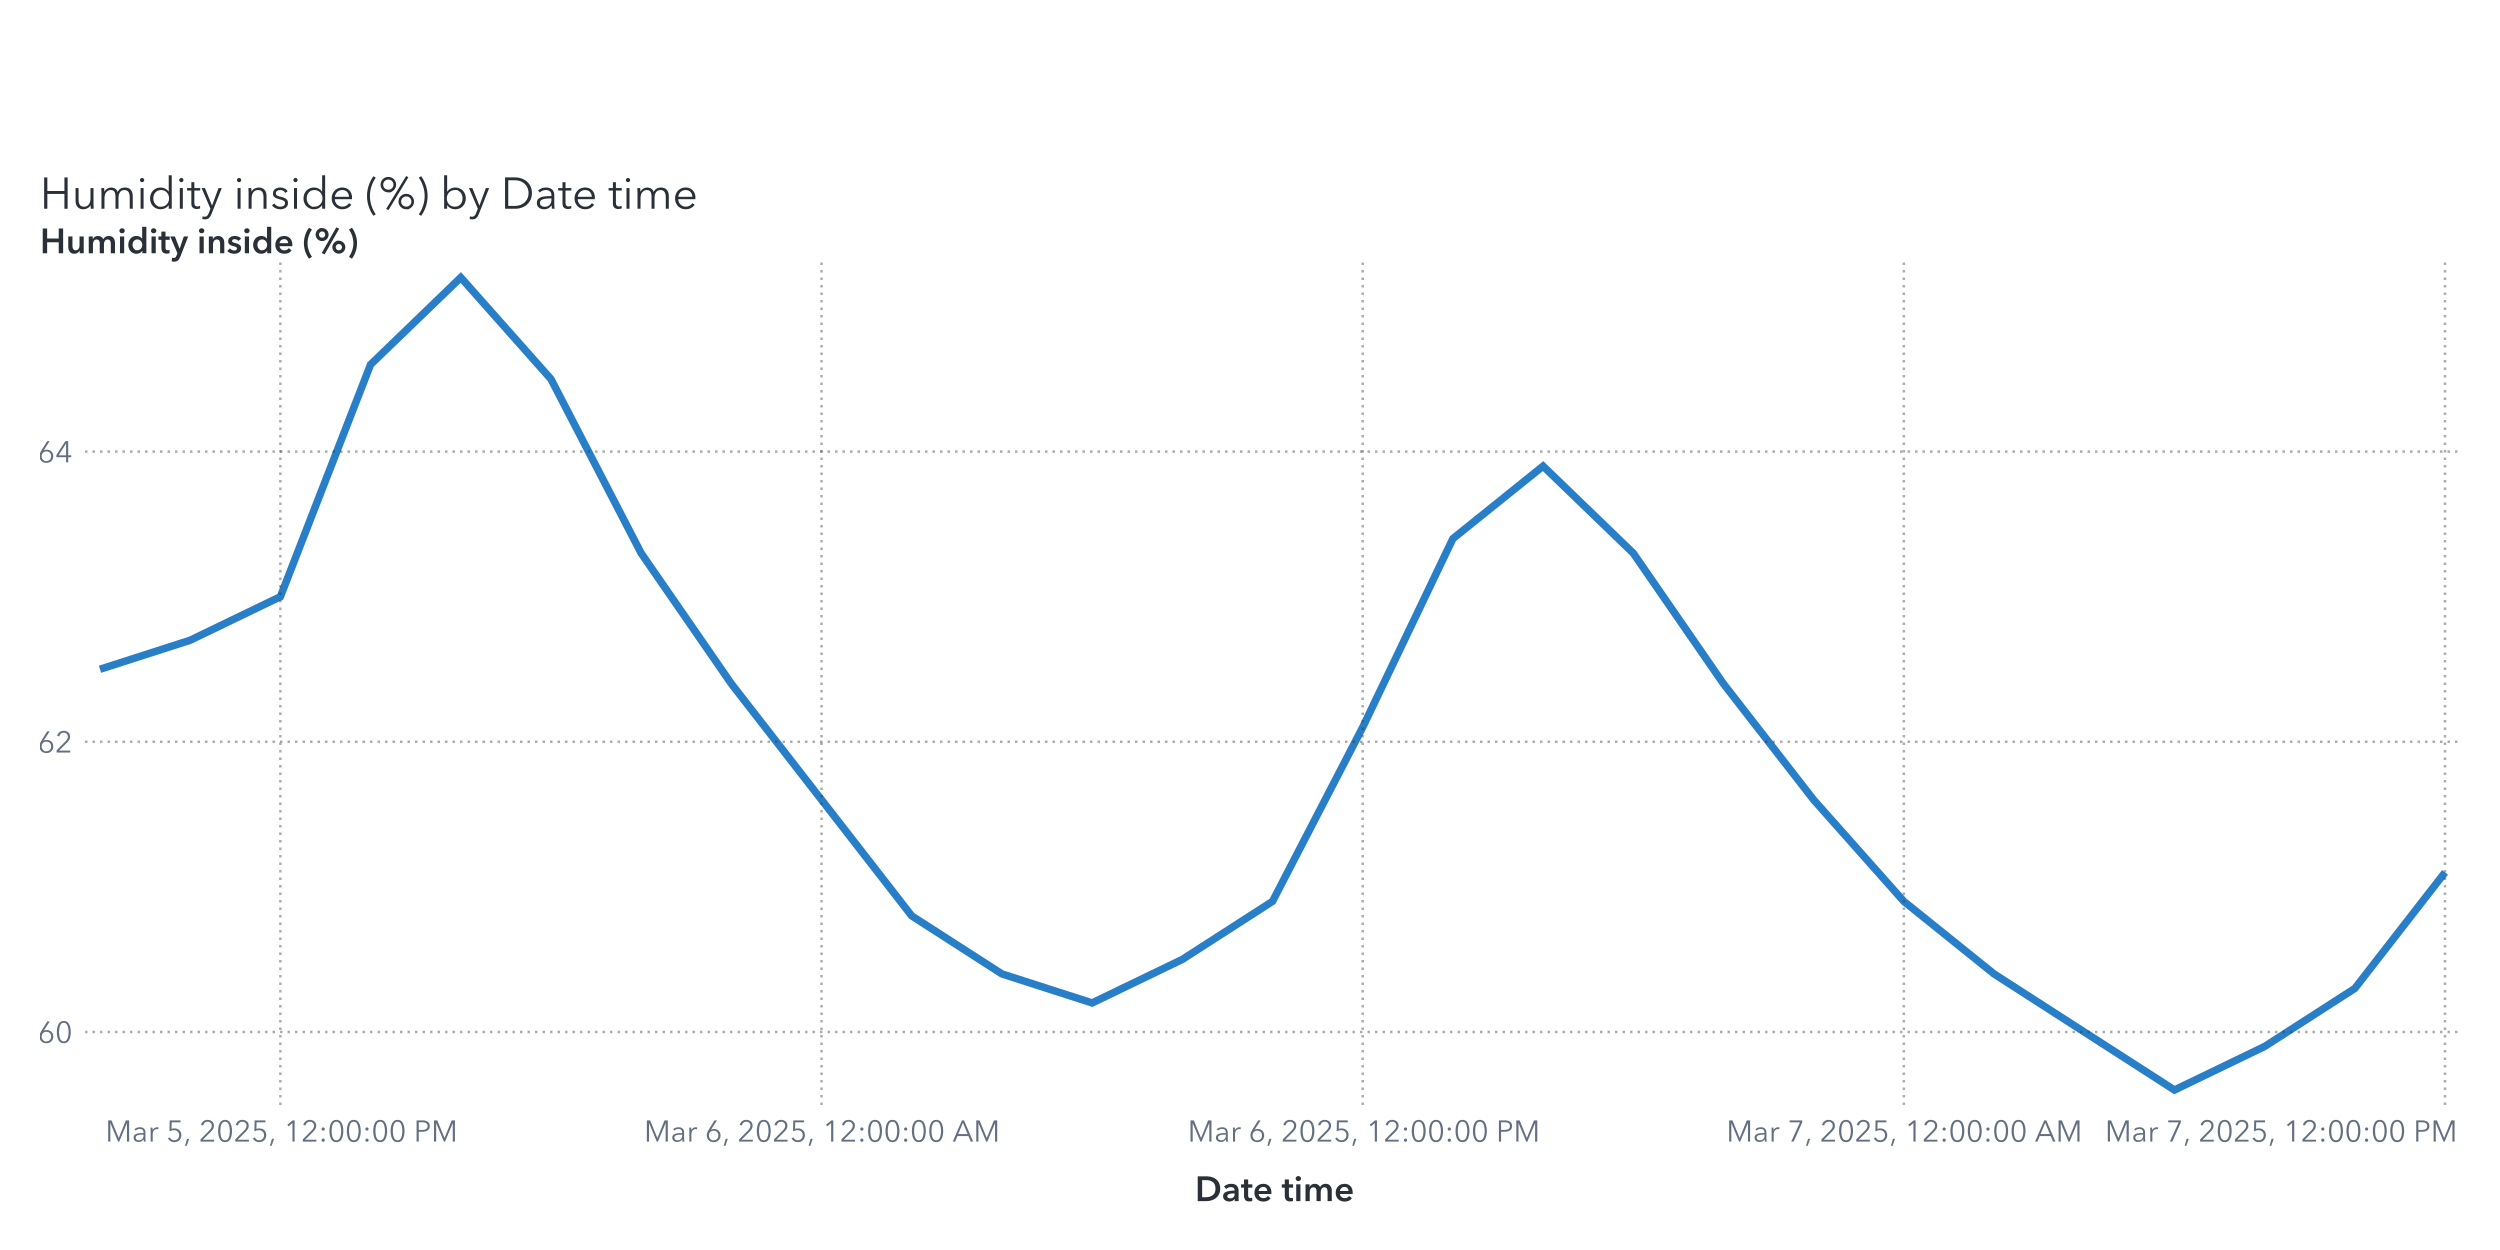
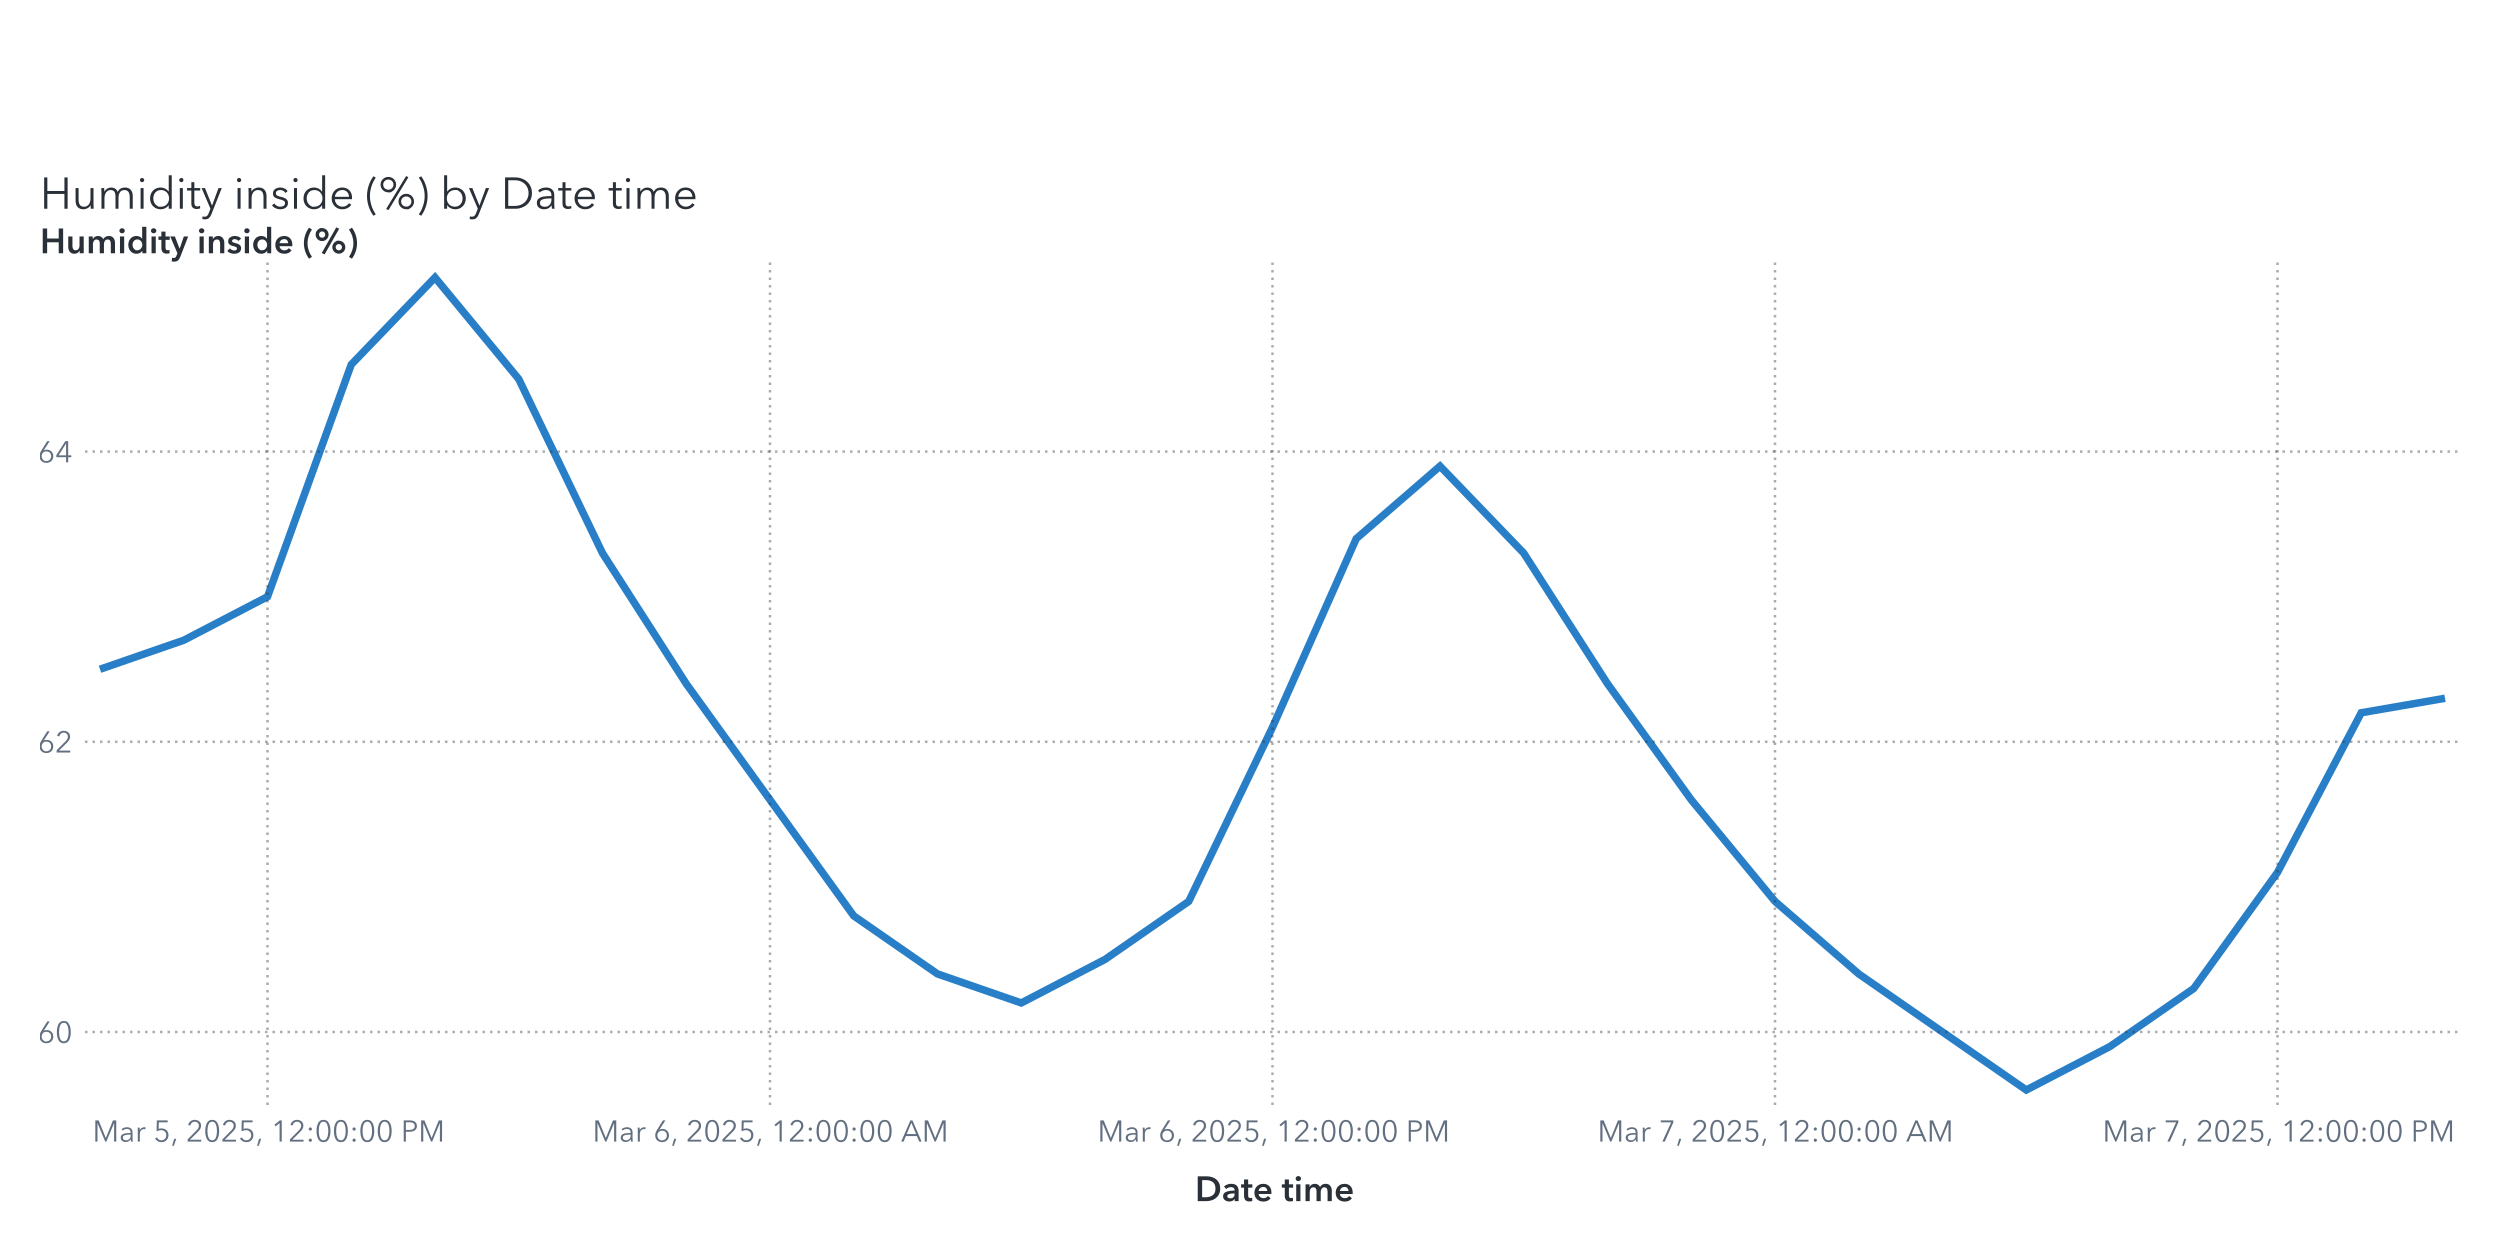
<svg xmlns="http://www.w3.org/2000/svg" xmlns:xlink="http://www.w3.org/1999/xlink" version="1.1" width="1000" height="500" viewBox="0 0 1000 500">
  <rect x="0" y="0" width="1000" height="500" fill="#ffffff">
</rect>
  <g>
    <rect x="0" y="0" rx="5" ry="5" width="1000.0" height="500.0" fill="#ffffff" opacity="0">
</rect>
    <rect x="0" y="0" rx="5" ry="5" width="1000.0" height="500.0" fill="#ffffff" opacity="0">
</rect>
    <rect x="0" y="0" rx="5" ry="5" width="1000.0" height="500.0" fill="#ffffff" opacity="0">
</rect>
    <rect x="0" y="50.0" rx="5" ry="5" width="1000.0" height="450.0" fill="#ffffff" opacity="0">
</rect>
    <g transform=" translate(16.0 -412.0)">
      <g transform="">
        <g fill="#2a3037" stroke="#2a3037" transform="translate(0 495.5) scale(0.0177 -0.0177)">
          <defs>
            <path id="g72/TT0" d="M94.0 708.0 L166.0 708.0 L166.0 401.0 L552.0 401.0 L552.0 708.0 L624.0 708.0 L624.0 0 L552.0 0 L552.0 335.0 L166.0 335.0 L166.0 0 L94.0 0 L94.0 708.0Z">
</path>
          </defs>
          <use x="0" y="0" xlink:href="#g72/TT0" />
          <defs>
            <path id="g117/TT0" d="M426.0 80.0 L424.0 80.0Q 405.0,40.0  359.5,14.0 T 264.0,-12.0 Q 177.0,-12.0  131.5,40.0 T 86.0,181.0  L86.0 468.0 L154.0 468.0 L154.0 209.0Q 154.0,130.0  182.5,87.5 T 281.0,45.0 Q 319.0,45.0  351.0,65.5 T 403.0,127.0 T 423.0,228.0  L423.0 468.0 L491.0 468.0 L491.0 103.0Q 491.0,43.0  495.0,0  L430.0 0Q 426.0,50.0  426.0,80.0 Z">
</path>
          </defs>
          <use x="718.0" y="0" xlink:href="#g117/TT0" />
          <defs>
            <path id="g109/TT0" d="M311.0 480.0Q 356.0,480.0  395.0,458.0 T 455.0,381.0 Q 479.0,429.0  521.0,454.5 T 619.0,480.0 Q 706.0,480.0  751.5,428.0 T 797.0,287.0  L797.0 0 L729.0 0 L729.0 259.0Q 729.0,423.0  608.0,423.0 Q 540.0,423.0  507.5,372.5 T 475.0,249.0  L475.0 0 L407.0 0 L407.0 273.0Q 407.0,347.0  382.5,385.0 T 294.0,423.0 Q 260.0,423.0  228.5,402.5 T 177.5,340.5 T 158.0,240.0  L158.0 0 L90.0 0 L90.0 365.0Q 90.0,425.0  86.0,468.0  L151.0 468.0Q 155.0,418.0  155.0,388.0  L157.0 388.0Q 178.0,429.0  219.5,454.5 T 311.0,480.0 Z">
</path>
          </defs>
          <use x="1299.0" y="0" xlink:href="#g109/TT0" />
          <defs>
            <path id="g105/TT0" d="M125.0 600.0Q 106.0,600.0  91.5,614.0 T 77.0,648.0 Q 77.0,668.0  91.5,682.0 T 125.0,696.0 Q 144.0,696.0  158.5,682.0 T 173.0,648.0 Q 173.0,628.0  158.5,614.0 T 125.0,600.0 Z M159.0 0 L91.0 0 L91.0 468.0 L159.0 468.0 L159.0 0Z">
</path>
          </defs>
          <use x="2182.0" y="0" xlink:href="#g105/TT0" />
          <defs>
            <path id="g100/TT0" d="M298.0 -12.0Q 227.0,-12.0  171.5,20.5 T 86.0,109.0 T 56.0,234.0 Q 56.0,303.0  86.0,359.0 T 171.5,447.5 T 298.0,480.0 Q 350.0,480.0  398.0,455.5 T 475.0,387.0  L477.0 387.0 L477.0 756.0 L545.0 756.0 L545.0 0 L477.0 0 L477.0 79.0 L475.0 79.0Q 446.0,36.0  398.0,12.0 T 298.0,-12.0 Z M305.0 46.0Q 357.0,46.0  398.0,70.5 T 462.0,138.0 T 485.0,234.0 Q 485.0,287.0  462.0,330.0 T 398.0,398.0 T 305.0,423.0 Q 250.0,423.0  210.0,398.0 T 149.0,330.0 T 128.0,234.0 Q 128.0,181.0  149.0,138.5 T 210.0,71.0 T 250.0,46.0 Z">
</path>
          </defs>
          <use x="2432.0" y="0" xlink:href="#g100/TT0" />
          <use x="3069.0" y="0" xlink:href="#g105/TT0" />
          <defs>
            <path id="g116/TT0" d="M169.0 411.0 L169.0 138.0Q 169.0,89.0  187.0,70.5 T 239.0,52.0 Q 268.0,52.0  298.0,67.0  L301.0 8.0Q 264.0,-6.0  221.0,-6.0 Q 173.0,-6.0  137.0,22.0 T 101.0,119.0  L101.0 411.0 L4.0 411.0 L4.0 468.0 L101.0 468.0 L101.0 600.0 L169.0 600.0 L169.0 468.0 L301.0 468.0 L301.0 411.0 L169.0 411.0Z">
</path>
          </defs>
          <use x="3319.0" y="0" xlink:href="#g116/TT0" />
          <defs>
            <path id="g121/TT0" d="M253.0 73.0 L398.0 468.0 L472.0 468.0 L239.0 -121.0Q 216.0,-180.0  182.5,-210.0 T 92.0,-240.0 Q 61.0,-240.0  31.0,-234.0  L38.0 -172.0Q 62.0,-180.0  88.0,-180.0 Q 121.0,-180.0  141.5,-159.5 T 178.0,-97.0  L216.0 1.0 L16.0 468.0 L92.0 468.0 L251.0 73.0 L253.0 73.0Z">
</path>
          </defs>
          <use x="3636.0" y="0" xlink:href="#g121/TT0" />
          <use x="4374.0" y="0" xlink:href="#g105/TT0" />
          <defs>
            <path id="g110/TT0" d="M155.0 388.0 L157.0 388.0Q 176.0,428.0  221.5,454.0 T 317.0,480.0 Q 404.0,480.0  449.5,428.0 T 495.0,287.0  L495.0 0 L427.0 0 L427.0 259.0Q 427.0,338.0  398.5,380.5 T 300.0,423.0 Q 262.0,423.0  230.0,402.5 T 178.0,341.0 T 158.0,240.0  L158.0 0 L90.0 0 L90.0 365.0Q 90.0,425.0  86.0,468.0  L151.0 468.0Q 155.0,418.0  155.0,388.0 Z">
</path>
          </defs>
          <use x="4624.0" y="0" xlink:href="#g110/TT0" />
          <defs>
            <path id="g115/TT0" d="M224.0 423.0Q 183.0,423.0  154.0,404.5 T 125.0,350.0 Q 125.0,318.0  151.0,300.0 T 237.0,270.0 Q 320.0,253.0  359.5,220.0 T 399.0,133.0 Q 399.0,59.0  347.5,23.5 T 223.0,-12.0 Q 167.0,-12.0  118.0,11.0 T 38.0,79.0  L92.0 119.0Q 111.0,87.0  146.5,66.5 T 222.0,46.0 Q 270.0,46.0  301.0,65.5 T 332.0,128.0 Q 332.0,163.0  299.5,182.0 T 194.0,218.0 Q 136.0,232.0  98.0,258.5 T 60.0,344.0 Q 60.0,411.0  108.5,445.5 T 227.0,480.0 Q 277.0,480.0  323.0,457.5 T 391.0,396.0  L339.0 357.0Q 324.0,387.0  293.0,405.0 T 224.0,423.0 Z">
</path>
          </defs>
          <use x="5205.0" y="0" xlink:href="#g115/TT0" />
          <use x="5649.0" y="0" xlink:href="#g105/TT0" />
          <use x="5899.0" y="0" xlink:href="#g100/TT0" />
          <defs>
            <path id="g101/TT0" d="M515.0 216.0 L127.0 216.0Q 128.0,169.0  150.5,130.5 T 212.0,69.0 T 298.0,46.0 Q 347.0,46.0  387.0,69.5 T 448.0,127.0  L499.0 87.0Q 421.0,-12.0  298.0,-12.0 Q 229.0,-12.0  174.0,20.0 T 87.5,108.0 T 56.0,234.0 Q 56.0,303.0  87.0,359.5 T 172.0,448.0 T 292.0,480.0 Q 363.0,480.0  413.5,449.5 T 490.0,366.0 T 516.0,248.0 Q 516.0,228.0  515.0,216.0 Z M292.0 423.0Q 248.0,423.0  211.5,402.0 T 153.0,345.5 T 128.0,270.0  L447.0 270.0Q 444.0,338.0  403.5,380.5 T 292.0,423.0 Z">
</path>
          </defs>
          <use x="6536.0" y="0" xlink:href="#g101/TT0" />
          <defs>
            <path id="g40/TT0" d="M230.0 -126.0 L178.0 -159.0Q 112.0,-72.0  72.0,46.0 T 32.0,288.0 Q 32.0,412.0  72.0,530.0 T 178.0,735.0  L230.0 702.0Q 170.0,618.0  134.0,509.0 T 98.0,288.0 Q 98.0,176.0  134.0,67.0 T 230.0,-126.0 Z">
</path>
          </defs>
          <use x="7358.0" y="0" xlink:href="#g40/TT0" />
          <defs>
            <path id="g37/TT0" d="M217.0 -31.0 L165.0 -4.0 L616.0 739.0 L667.0 712.0 L217.0 -31.0Z M214.0 370.0Q 165.0,370.0  125.0,393.5 T 61.5,457.0 T 38.0,545.0 Q 38.0,593.0  61.5,633.0 T 125.0,696.5 T 214.0,720.0 Q 263.0,720.0  303.0,696.5 T 366.5,633.0 T 390.0,545.0 Q 390.0,497.0  366.5,457.0 T 303.0,393.5 T 263.0,370.0 Z M214.0 660.0Q 166.0,660.0  132.0,627.0 T 98.0,545.0 Q 98.0,496.0  132.0,463.0 T 214.0,430.0 Q 262.0,430.0  296.0,463.0 T 330.0,545.0 Q 330.0,594.0  296.0,627.0 T 214.0,660.0 Z M619.0 -12.0Q 570.0,-12.0  530.0,11.5 T 466.5,75.0 T 443.0,163.0 Q 443.0,211.0  466.5,251.0 T 530.0,314.5 T 619.0,338.0 Q 668.0,338.0  708.0,314.5 T 771.5,251.0 T 795.0,163.0 Q 795.0,115.0  771.5,75.0 T 708.0,11.5 T 668.0,-12.0 Z M619.0 278.0Q 571.0,278.0  537.0,245.0 T 503.0,163.0 Q 503.0,114.0  537.0,81.0 T 619.0,48.0 Q 667.0,48.0  701.0,81.0 T 735.0,163.0 Q 735.0,212.0  701.0,245.0 T 619.0,278.0 Z">
</path>
          </defs>
          <use x="7658.0" y="0" xlink:href="#g37/TT0" />
          <defs>
            <path id="g41/TT0" d="M70.0 702.0 L122.0 735.0Q 188.0,648.0  228.0,530.0 T 268.0,288.0 Q 268.0,164.0  228.0,46.0 T 122.0,-159.0  L70.0 -126.0Q 130.0,-42.0  166.0,67.0 T 202.0,288.0 Q 202.0,400.0  166.0,509.0 T 70.0,702.0 Z">
</path>
          </defs>
          <use x="8491.0" y="0" xlink:href="#g41/TT0" />
          <defs>
            <path id="g98/TT0" d="M160.0 0 L92.0 0 L92.0 756.0 L160.0 756.0 L160.0 387.0 L162.0 387.0Q 191.0,431.0  239.0,455.5 T 339.0,480.0 Q 410.0,480.0  465.5,447.5 T 551.0,359.0 T 581.0,234.0 Q 581.0,165.0  551.0,109.0 T 465.5,20.5 T 339.0,-12.0 Q 287.0,-12.0  239.0,12.0 T 162.0,79.0  L160.0 79.0 L160.0 0Z M332.0 423.0Q 280.0,423.0  239.0,398.0 T 175.0,330.0 T 152.0,234.0 Q 152.0,181.0  175.0,138.0 T 239.0,70.5 T 332.0,46.0 Q 387.0,46.0  427.0,71.0 T 488.0,138.5 T 509.0,234.0 Q 509.0,287.0  488.0,330.0 T 427.0,398.0 T 387.0,423.0 Z">
</path>
          </defs>
          <use x="9041.0" y="0" xlink:href="#g98/TT0" />
          <use x="9678.0" y="0" xlink:href="#g121/TT0" />
          <defs>
            <path id="g68/TT0" d="M329.0 708.0Q 421.0,708.0  507.0,667.5 T 647.0,546.5 T 701.0,354.0 Q 701.0,242.0  647.0,161.5 T 507.0,40.5 T 329.0,0  L94.0 0 L94.0 708.0 L329.0 708.0Z M309.0 64.0Q 411.0,64.0  482.5,105.0 T 589.5,212.0 T 625.0,354.0 Q 625.0,430.0  589.5,496.0 T 482.5,603.0 T 309.0,644.0  L166.0 644.0 L166.0 64.0 L309.0 64.0Z">
</path>
          </defs>
          <use x="10416.0" y="0" xlink:href="#g68/TT0" />
          <defs>
            <path id="g97/TT0" d="M260.0 423.0Q 220.0,423.0  183.0,408.0 T 121.0,368.0  L83.0 413.0Q 113.0,443.0  161.0,461.5 T 267.0,480.0 Q 347.0,480.0  398.0,436.0 T 449.0,310.0  L449.0 105.0Q 449.0,42.0  457.0,0  L396.0 0Q 389.0,40.0  389.0,76.0  L387.0 76.0Q 355.0,30.0  314.5,9.0 T 217.0,-12.0 Q 178.0,-12.0  141.0,2.5 T 79.5,49.0 T 55.0,130.0 Q 55.0,198.0  99.0,232.0 T 212.5,276.5 T 385.0,287.0  L385.0 302.0Q 385.0,362.0  353.0,392.5 T 260.0,423.0 Z M125.0 133.0Q 125.0,87.0  157.0,65.5 T 235.0,44.0 Q 304.0,44.0  344.5,89.0 T 385.0,199.0  L385.0 234.0 L365.0 234.0Q 259.0,234.0  192.0,213.5 T 125.0,133.0 Z">
</path>
          </defs>
          <use x="11173.0" y="0" xlink:href="#g97/TT0" />
          <use x="11707.0" y="0" xlink:href="#g116/TT0" />
          <use x="12024.0" y="0" xlink:href="#g101/TT0" />
          <use x="12846.0" y="0" xlink:href="#g116/TT0" />
          <use x="13163.0" y="0" xlink:href="#g105/TT0" />
          <use x="13413.0" y="0" xlink:href="#g109/TT0" />
          <use x="14296.0" y="0" xlink:href="#g101/TT0" />
        </g>
        <text x="0" y="495.5" font-size="13.3pt" font-family="Avenir Next for SAS" fill="#2a3037" opacity="0">
Humidity inside (%) by Date time</text>
      </g>
    </g>
    <g transform=" translate(16.0 -16.0)">
      <defs>
        <clipPath id="ClipPath0">
          <rect x="18" y="118" width="953" height="340">
</rect>
        </clipPath>
      </defs>
      <g clip-path="url(#ClipPath0)">
        <defs>
          <clipPath id="ClipPath1">
            <rect x="18" y="120" width="951" height="338">
</rect>
          </clipPath>
        </defs>
        <g clip-path="url(#ClipPath1)">
-           <polyline id="Polyline_6" points="24.0,283.7  60.08,272.09  96.15,254.68  132.23,161.82  168.31,127.0  204.38,167.63  240.46,237.27  276.54,289.5  312.62,335.93  348.69,382.36  384.77,405.57  420.85,417.18  456.92,399.77  493.0,376.55  529.08,306.91  565.15,231.46  601.23,202.45  637.31,237.27  673.38,289.5  709.46,335.93  745.54,376.55  781.62,405.57  817.69,428.79  853.77,452.0  889.85,434.59  925.92,411.38  962.0,364.95 " fill="none" stroke="#287fc7" stroke-width="3.0">
+           <polyline id="Polyline_6" points="24.0,283.7  57.5,272.09  91.0,254.68  124.5,161.82  158.0,127.0  191.5,167.63  225.0,237.27  258.5,289.5  292.0,335.93  325.5,382.36  359.0,405.57  392.5,417.18  426.0,399.77  459.5,376.55  493.0,306.91  526.5,231.46  560.0,202.45  593.5,237.27  627.0,289.5  660.5,335.93  694.0,376.55  727.5,405.57  761.0,428.79  794.5,452.0  828.0,434.59  861.5,411.38  895.0,364.95  928.5,301.11  962.0,295.3 " fill="none" stroke="#287fc7" stroke-width="3.0">
</polyline>
        </g>
        <path d="M18.0 428.79L969.0 428.79" stroke="#2a3037" stroke-dasharray="1,2" fill="none" opacity="0.4">
</path>
        <path d="M18.0 312.71L969.0 312.71" stroke="#2a3037" stroke-dasharray="1,2" fill="none" opacity="0.4">
</path>
        <path d="M18.0 196.64L969.0 196.64" stroke="#2a3037" stroke-dasharray="1,2" fill="none" opacity="0.4">
</path>
-         <path d="M96.15 458.0L96.15 120.0" stroke="#2a3037" stroke-dasharray="1,2" fill="none" opacity="0.4">
- </path>
-         <path d="M312.62 458.0L312.62 120.0" stroke="#2a3037" stroke-dasharray="1,2" fill="none" opacity="0.4">
- </path>
-         <path d="M529.08 458.0L529.08 120.0" stroke="#2a3037" stroke-dasharray="1,2" fill="none" opacity="0.4">
- </path>
-         <path d="M745.54 458.0L745.54 120.0" stroke="#2a3037" stroke-dasharray="1,2" fill="none" opacity="0.4">
- </path>
-         <path d="M962.0 458.0L962.0 120.0" stroke="#2a3037" stroke-dasharray="1,2" fill="none" opacity="0.4">
+         <path d="M91.0 458.0L91.0 120.0" stroke="#2a3037" stroke-dasharray="1,2" fill="none" opacity="0.4">
+ </path>
+         <path d="M292.0 458.0L292.0 120.0" stroke="#2a3037" stroke-dasharray="1,2" fill="none" opacity="0.4">
+ </path>
+         <path d="M493.0 458.0L493.0 120.0" stroke="#2a3037" stroke-dasharray="1,2" fill="none" opacity="0.4">
+ </path>
+         <path d="M694.0 458.0L694.0 120.0" stroke="#2a3037" stroke-dasharray="1,2" fill="none" opacity="0.4">
+ </path>
+         <path d="M895.0 458.0L895.0 120.0" stroke="#2a3037" stroke-dasharray="1,2" fill="none" opacity="0.4">
</path>
      </g>
      <defs>
        <clipPath id="ClipPath2">
          <rect x="0" y="121" width="18" height="337">
</rect>
        </clipPath>
      </defs>
      <g clip-path="url(#ClipPath2)">
        <g fill="#626f80" stroke="#626f80" transform="translate(-0.92 433.09) scale(0.012 -0.012)">
          <defs>
            <path id="g54/TT0" d="M203.0 397.0Q 218.0,409.0  247.0,416.0 T 304.0,423.0 Q 365.0,423.0  414.5,395.5 T 492.0,318.0 T 520.0,205.0 Q 520.0,140.0  490.5,89.5 T 408.5,10.5 T 290.0,-18.0 Q 224.0,-18.0  171.5,10.5 T 89.5,89.5 T 60.0,205.0 Q 60.0,255.0  77.0,301.5 T 124.0,397.0  L317.0 708.0 L400.0 708.0 L201.0 399.0 L203.0 397.0Z M290.0 43.0Q 336.0,43.0  372.0,64.0 T 428.0,122.0 T 448.0,205.0 Q 448.0,275.0  405.0,320.0 T 290.0,365.0 Q 218.0,365.0  175.0,320.0 T 132.0,205.0 Q 132.0,159.0  152.0,122.0 T 208.0,64.0 T 244.0,43.0 Z">
</path>
          </defs>
          <use x="0" y="0" xlink:href="#g54/TT0" />
          <defs>
            <path id="g48/TT0" d="M522.0 353.0Q 522.0,195.0  467.0,88.5 T 290.0,-18.0 Q 167.0,-18.0  112.5,88.5 T 58.0,353.0 Q 58.0,512.0  112.5,619.0 T 290.0,726.0 Q 412.0,726.0  467.0,618.5 T 522.0,353.0 Z M131.0 353.0Q 131.0,226.0  167.5,135.0 T 290.0,44.0 Q 375.0,44.0  412.0,135.5 T 449.0,353.0 Q 449.0,480.0  412.0,572.5 T 290.0,665.0 Q 204.0,665.0  167.5,573.0 T 131.0,353.0 Z">
</path>
          </defs>
          <use x="580.0" y="0" xlink:href="#g48/TT0" />
        </g>
-         <text id="Text_35" x="13.0" y="433.09" font-size="9.0pt" font-family="Avenir Next for SAS" fill="#626f80" text-anchor="end" opacity="0">
+         <text id="Text_37" x="13.0" y="433.09" font-size="9.0pt" font-family="Avenir Next for SAS" fill="#626f80" text-anchor="end" opacity="0">
60</text>
        <g fill="#626f80" stroke="#626f80" transform="translate(-0.92 317.02) scale(0.012 -0.012)">
          <use x="0" y="0" xlink:href="#g54/TT0" />
          <defs>
            <path id="g50/TT0" d="M51.0 0 L51.0 75.0 L341.0 368.0Q 380.0,408.0  403.0,447.0 T 426.0,530.0 Q 426.0,590.0  385.5,627.5 T 286.0,665.0 Q 230.0,665.0  191.0,630.0 T 140.0,539.0  L69.0 553.0Q 84.0,629.0  144.0,677.5 T 286.0,726.0 Q 344.0,726.0  392.5,703.5 T 470.0,637.0 T 499.0,531.0 Q 499.0,469.0  470.0,421.5 T 384.0,317.0  L129.0 64.0 L504.0 64.0 L504.0 0 L51.0 0Z">
</path>
          </defs>
          <use x="580.0" y="0" xlink:href="#g50/TT0" />
        </g>
-         <text id="Text_36" x="13.0" y="317.02" font-size="9.0pt" font-family="Avenir Next for SAS" fill="#626f80" text-anchor="end" opacity="0">
+         <text id="Text_38" x="13.0" y="317.02" font-size="9.0pt" font-family="Avenir Next for SAS" fill="#626f80" text-anchor="end" opacity="0">
62</text>
        <g fill="#626f80" stroke="#626f80" transform="translate(-0.92 200.94) scale(0.012 -0.012)">
          <use x="0" y="0" xlink:href="#g54/TT0" />
          <defs>
            <path id="g52/TT0" d="M436.0 234.0 L540.0 234.0 L540.0 171.0 L436.0 171.0 L436.0 0 L366.0 0 L366.0 171.0 L42.0 171.0 L42.0 241.0 L342.0 708.0 L436.0 708.0 L436.0 234.0Z M366.0 627.0 L364.0 627.0 L117.0 234.0 L366.0 234.0 L366.0 627.0Z">
</path>
          </defs>
          <use x="580.0" y="0" xlink:href="#g52/TT0" />
        </g>
-         <text id="Text_37" x="13.0" y="200.94" font-size="9.0pt" font-family="Avenir Next for SAS" fill="#626f80" text-anchor="end" opacity="0">
+         <text id="Text_39" x="13.0" y="200.94" font-size="9.0pt" font-family="Avenir Next for SAS" fill="#626f80" text-anchor="end" opacity="0">
64</text>
      </g>
      <g fill="#2a3037" stroke="#2a3037" transform="translate(0 117.31) scale(0.014 -0.014)">
        <defs>
          <path id="g72/TT1" d="M78.0 708.0 L204.0 708.0 L204.0 422.0 L535.0 422.0 L535.0 708.0 L661.0 708.0 L661.0 0 L535.0 0 L535.0 314.0 L204.0 314.0 L204.0 0 L78.0 0 L78.0 708.0Z">
</path>
        </defs>
        <use x="0" y="0" xlink:href="#g72/TT1" />
        <defs>
          <path id="g117/TT1" d="M396.0 0 L396.0 77.0 L394.0 77.0Q 377.0,39.0  336.5,12.5 T 245.0,-14.0 Q 157.0,-14.0  112.5,42.5 T 68.0,180.0  L68.0 480.0 L188.0 480.0 L188.0 214.0Q 188.0,86.0  278.0,86.0 Q 332.0,86.0  361.0,124.5 T 390.0,216.0  L390.0 480.0 L510.0 480.0 L510.0 0 L396.0 0Z">
</path>
        </defs>
        <use x="739.0" y="0" xlink:href="#g117/TT1" />
        <defs>
          <path id="g109/TT1" d="M822.0 300.0 L822.0 0 L702.0 0 L702.0 266.0Q 702.0,394.0  612.0,394.0 Q 560.0,394.0  533.0,354.5 T 506.0,262.0  L506.0 0 L386.0 0 L386.0 290.0Q 386.0,337.0  363.5,365.5 T 297.0,394.0 Q 246.0,394.0  219.0,355.5 T 192.0,264.0  L192.0 0 L72.0 0 L72.0 480.0 L186.0 480.0 L186.0 403.0 L188.0 403.0Q 205.0,442.0  244.0,468.0 T 337.0,494.0 Q 390.0,494.0  428.0,470.0 T 487.0,403.0 Q 511.0,447.0  551.5,470.5 T 645.0,494.0 Q 733.0,494.0  777.5,437.5 T 822.0,300.0 Z">
</path>
        </defs>
        <use x="1321.0" y="0" xlink:href="#g109/TT1" />
        <defs>
          <path id="g105/TT1" d="M133.0 715.0Q 166.0,715.0  188.5,694.5 T 211.0,643.0 Q 211.0,612.0  188.5,591.5 T 133.0,571.0 Q 101.0,571.0  79.0,592.5 T 57.0,643.0 Q 57.0,672.0  79.0,693.5 T 133.0,715.0 Z M74.0 480.0 L194.0 480.0 L194.0 0 L74.0 0 L74.0 480.0Z">
</path>
        </defs>
        <use x="2211.0" y="0" xlink:href="#g105/TT1" />
        <defs>
          <path id="g100/TT1" d="M446.0 0 L446.0 72.0 L444.0 72.0Q 420.0,31.0  375.0,8.5 T 279.0,-14.0 Q 208.0,-14.0  154.5,20.5 T 72.0,113.5 T 43.0,242.0 Q 43.0,312.0  73.0,370.0 T 156.0,461.0 T 276.0,494.0 Q 377.0,494.0  437.0,419.0  L440.0 419.0 L440.0 756.0 L560.0 756.0 L560.0 0 L446.0 0Z M303.0 86.0Q 345.0,86.0  377.0,108.5 T 426.5,166.5 T 444.0,240.0 Q 444.0,278.0  426.5,314.5 T 377.0,373.5 T 303.0,396.0 Q 259.0,396.0  227.5,374.0 T 180.5,316.5 T 165.0,242.0 Q 165.0,203.0  180.5,167.0 T 227.5,108.5 T 259.0,86.0 Z">
</path>
        </defs>
        <use x="2479.0" y="0" xlink:href="#g100/TT1" />
        <use x="3113.0" y="0" xlink:href="#g105/TT1" />
        <defs>
          <path id="g116/TT1" d="M3.0 480.0 L87.0 480.0 L87.0 619.0 L205.0 619.0 L205.0 480.0 L325.0 480.0 L325.0 384.0 L205.0 384.0 L205.0 161.0Q 205.0,125.0  218.0,106.0 T 268.0,87.0 Q 299.0,87.0  319.0,97.0  L323.0 3.0Q 289.0,-10.0  243.0,-10.0 Q 155.0,-10.0  121.0,35.5 T 87.0,160.0  L87.0 384.0 L3.0 384.0 L3.0 480.0Z">
</path>
        </defs>
        <use x="3381.0" y="0" xlink:href="#g116/TT1" />
        <defs>
          <path id="g121/TT1" d="M133.0 480.0 L267.0 131.0 L269.0 131.0 L388.0 480.0 L513.0 480.0 L286.0 -103.0Q 258.0,-174.0  218.5,-207.0 T 104.0,-240.0 Q 71.0,-240.0  42.0,-233.0  L52.0 -129.0Q 74.0,-136.0  97.0,-136.0 Q 133.0,-136.0  149.0,-119.5 T 182.0,-61.0  L206.0 0 L0 480.0 L133.0 480.0Z">
</path>
        </defs>
        <use x="3721.0" y="0" xlink:href="#g121/TT1" />
        <use x="4484.0" y="0" xlink:href="#g105/TT1" />
        <defs>
          <path id="g110/TT1" d="M186.0 480.0 L186.0 403.0 L188.0 403.0Q 205.0,441.0  245.5,467.5 T 337.0,494.0 Q 425.0,494.0  469.5,437.5 T 514.0,300.0  L514.0 0 L394.0 0 L394.0 266.0Q 394.0,394.0  304.0,394.0 Q 250.0,394.0  221.0,355.5 T 192.0,264.0  L192.0 0 L72.0 0 L72.0 480.0 L186.0 480.0Z">
</path>
        </defs>
        <use x="4752.0" y="0" xlink:href="#g110/TT1" />
        <defs>
          <path id="g115/TT1" d="M230.0 404.0Q 198.0,404.0  175.5,391.0 T 153.0,352.0 Q 153.0,327.0  176.0,315.0 T 257.0,289.0 Q 325.0,273.0  368.5,241.0 T 412.0,146.0 Q 412.0,64.0  355.5,25.0 T 212.0,-14.0 Q 155.0,-14.0  102.0,7.0 T 15.0,65.0  L94.0 139.0Q 114.0,112.0  146.5,95.5 T 217.0,79.0 Q 248.0,79.0  271.0,93.0 T 294.0,136.0 Q 294.0,164.0  269.5,177.5 T 184.0,205.0 Q 119.0,221.0  80.5,250.5 T 42.0,341.0 Q 42.0,416.0  98.0,455.0 T 233.0,494.0 Q 287.0,494.0  336.0,475.0 T 413.0,421.0  L335.0 352.0Q 318.0,374.0  290.0,389.0 T 230.0,404.0 Z">
</path>
        </defs>
        <use x="5334.0" y="0" xlink:href="#g115/TT1" />
        <use x="5778.0" y="0" xlink:href="#g105/TT1" />
        <use x="6046.0" y="0" xlink:href="#g100/TT1" />
        <defs>
          <path id="g101/TT1" d="M529.0 202.0 L164.0 202.0Q 168.0,152.0  208.0,118.0 T 301.0,84.0 Q 384.0,84.0  428.0,146.0  L508.0 82.0Q 437.0,-14.0  302.0,-14.0 Q 228.0,-14.0  169.5,16.5 T 77.5,104.0 T 44.0,237.0 Q 44.0,313.0  77.0,371.5 T 168.0,462.0 T 298.0,494.0 Q 402.0,494.0  466.0,427.0 T 530.0,234.0 Q 530.0,213.0  529.0,202.0 Z M297.0 404.0Q 244.0,404.0  206.0,371.0 T 164.0,288.0  L410.0 288.0Q 410.0,338.0  381.0,371.0 T 297.0,404.0 Z">
</path>
        </defs>
        <use x="6680.0" y="0" xlink:href="#g101/TT1" />
        <defs>
          <path id="g40/TT1" d="M182.0 732.0 L266.0 677.0Q 206.0,593.0  172.5,492.0 T 139.0,288.0 Q 139.0,185.0  172.5,84.0 T 266.0,-101.0  L182.0 -156.0Q 112.0,-60.0  74.0,54.0 T 36.0,288.0 Q 36.0,408.0  74.0,522.0 T 182.0,732.0 Z">
</path>
        </defs>
        <use x="7504.0" y="0" xlink:href="#g40/TT1" />
        <defs>
          <path id="g37/TT1" d="M631.0 740.0 L714.0 702.0 L298.0 -32.0 L215.0 6.0 L631.0 740.0Z M226.0 720.0Q 277.0,720.0  319.5,695.0 T 387.0,627.5 T 412.0,534.0 Q 412.0,483.0  387.0,440.5 T 319.5,373.0 T 226.0,348.0 Q 175.0,348.0  132.5,373.0 T 65.0,440.5 T 40.0,534.0 Q 40.0,585.0  65.0,627.5 T 132.5,695.0 T 175.0,720.0 Z M226.0 624.0Q 189.0,624.0  162.5,598.0 T 136.0,534.0 Q 136.0,497.0  162.5,470.5 T 226.0,444.0 Q 264.0,444.0  290.0,470.5 T 316.0,534.0 Q 316.0,572.0  290.0,598.0 T 226.0,624.0 Z M704.0 360.0Q 755.0,360.0  797.5,335.0 T 865.0,267.5 T 890.0,174.0 Q 890.0,123.0  865.0,80.5 T 797.5,13.0 T 704.0,-12.0 Q 653.0,-12.0  610.5,13.0 T 543.0,80.5 T 518.0,174.0 Q 518.0,225.0  543.0,267.5 T 610.5,335.0 T 653.0,360.0 Z M704.0 264.0Q 667.0,264.0  640.5,238.0 T 614.0,174.0 Q 614.0,137.0  640.5,110.5 T 704.0,84.0 Q 742.0,84.0  768.0,110.5 T 794.0,174.0 Q 794.0,212.0  768.0,238.0 T 704.0,264.0 Z">
</path>
        </defs>
        <use x="7834.0" y="0" xlink:href="#g37/TT1" />
        <defs>
          <path id="g41/TT1" d="M148.0 -156.0 L64.0 -101.0Q 124.0,-17.0  157.5,84.0 T 191.0,288.0 Q 191.0,391.0  157.5,492.0 T 64.0,677.0  L148.0 732.0Q 218.0,636.0  256.0,522.0 T 294.0,288.0 Q 294.0,168.0  256.0,54.0 T 148.0,-156.0 Z">
</path>
        </defs>
        <use x="8764.0" y="0" xlink:href="#g41/TT1" />
      </g>
-       <text id="Text_38" x="0" y="117.31" font-size="10.5pt" font-family="Avenir Next for SAS" font-weight="bold" fill="#2a3037" text-anchor="start" opacity="0">
+       <text id="Text_40" x="0" y="117.31" font-size="10.5pt" font-family="Avenir Next for SAS" font-weight="bold" fill="#2a3037" text-anchor="start" opacity="0">
Humidity inside (%)</text>
      <defs>
        <clipPath id="ClipPath3">
          <rect x="18" y="458" width="950" height="42">
</rect>
        </clipPath>
      </defs>
      <g clip-path="url(#ClipPath3)">
-         <g fill="#626f80" stroke="#626f80" transform="translate(26.15 472.65) scale(0.012 -0.012)">
+         <g fill="#626f80" stroke="#626f80" transform="translate(21.0 472.65) scale(0.012 -0.012)">
          <defs>
            <path id="g77/TT0" d="M444.0 122.0 L445.0 122.0 L682.0 708.0 L792.0 708.0 L792.0 0 L720.0 0 L720.0 615.0 L718.0 615.0 L462.0 0 L424.0 0 L168.0 615.0 L166.0 615.0 L166.0 0 L94.0 0 L94.0 708.0 L204.0 708.0 L444.0 122.0Z">
</path>
          </defs>
          <use x="0" y="0" xlink:href="#g77/TT0" />
          <use x="886.0" y="0" xlink:href="#g97/TT0" />
          <defs>
            <path id="g114/TT0" d="M86.0 468.0 L151.0 468.0Q 155.0,418.0  155.0,388.0  L157.0 388.0Q 177.0,429.0  217.5,454.5 T 307.0,480.0 Q 334.0,480.0  352.0,475.0  L343.0 411.0Q 337.0,413.0  322.5,415.0 T 295.0,417.0 Q 236.0,417.0  197.0,372.5 T 158.0,240.0  L158.0 0 L90.0 0 L90.0 365.0Q 90.0,425.0  86.0,468.0 Z">
</path>
          </defs>
          <use x="1420.0" y="0" xlink:href="#g114/TT0" />
          <defs>
            <path id="g53/TT0" d="M180.0 644.0 L175.0 425.0Q 219.0,441.0  273.0,441.0 Q 339.0,441.0  391.5,413.0 T 473.5,334.5 T 503.0,219.0 Q 503.0,151.0  473.5,97.0 T 390.5,12.5 T 268.0,-18.0 Q 194.0,-18.0  140.0,16.0 T 56.0,111.0  L121.0 140.0Q 140.0,96.0  179.0,70.0 T 264.0,44.0 Q 311.0,44.0  349.0,66.0 T 408.5,126.5 T 430.0,212.0 Q 430.0,289.0  380.5,335.5 T 254.0,382.0 Q 180.0,382.0  107.0,343.0  L114.0 708.0 L475.0 708.0 L475.0 644.0 L180.0 644.0Z">
</path>
          </defs>
          <use x="2030.0" y="0" xlink:href="#g53/TT0" />
          <defs>
            <path id="g44/TT0" d="M102.0 -140.0 L45.0 -140.0 L112.0 95.0 L183.0 95.0 L102.0 -140.0Z">
</path>
          </defs>
          <use x="2610.0" y="0" xlink:href="#g44/TT0" />
          <use x="3120.0" y="0" xlink:href="#g50/TT0" />
          <use x="3700.0" y="0" xlink:href="#g48/TT0" />
          <use x="4280.0" y="0" xlink:href="#g50/TT0" />
          <use x="4860.0" y="0" xlink:href="#g53/TT0" />
          <use x="5440.0" y="0" xlink:href="#g44/TT0" />
          <defs>
            <path id="g49/TT0" d="M358.0 0 L286.0 0 L286.0 619.0 L158.0 510.0 L114.0 560.0 L294.0 708.0 L358.0 708.0 L358.0 0Z">
</path>
          </defs>
          <use x="5950.0" y="0" xlink:href="#g49/TT0" />
          <use x="6530.0" y="0" xlink:href="#g50/TT0" />
          <defs>
            <path id="g58/TT0" d="M150.0 366.0Q 127.0,366.0  111.5,382.0 T 96.0,420.0 Q 96.0,442.0  111.5,458.0 T 150.0,474.0 Q 173.0,474.0  188.5,458.0 T 204.0,420.0 Q 204.0,398.0  188.5,382.0 T 150.0,366.0 Z M150.0 -6.0Q 127.0,-6.0  111.5,10.0 T 96.0,48.0 Q 96.0,70.0  111.5,86.0 T 150.0,102.0 Q 173.0,102.0  188.5,86.0 T 204.0,48.0 Q 204.0,26.0  188.5,10.0 T 150.0,-6.0 Z">
</path>
          </defs>
          <use x="7110.0" y="0" xlink:href="#g58/TT0" />
          <use x="7410.0" y="0" xlink:href="#g48/TT0" />
          <use x="7990.0" y="0" xlink:href="#g48/TT0" />
          <use x="8570.0" y="0" xlink:href="#g58/TT0" />
          <use x="8870.0" y="0" xlink:href="#g48/TT0" />
          <use x="9450.0" y="0" xlink:href="#g48/TT0" />
          <defs>
            <path id="g80/TT0" d="M294.0 708.0Q 405.0,708.0  469.0,660.0 T 533.0,519.0 Q 533.0,426.0  468.0,377.5 T 292.0,329.0  L166.0 329.0 L166.0 0 L94.0 0 L94.0 708.0 L294.0 708.0Z M288.0 390.0Q 372.0,390.0  416.5,423.0 T 461.0,519.0 Q 461.0,583.0  416.5,614.5 T 288.0,646.0  L166.0 646.0 L166.0 390.0 L288.0 390.0Z">
</path>
          </defs>
          <use x="10280.0" y="0" xlink:href="#g80/TT0" />
          <use x="10860.0" y="0" xlink:href="#g77/TT0" />
        </g>
-         <text id="Text_40" x="96.15" y="472.65" font-size="9.0pt" font-family="Avenir Next for SAS" fill="#626f80" text-anchor="middle" opacity="0">
+         <text id="Text_42" x="91.0" y="472.65" font-size="9.0pt" font-family="Avenir Next for SAS" fill="#626f80" text-anchor="middle" opacity="0">
Mar 5, 2025, 12:00:00 PM</text>
-         <g fill="#626f80" stroke="#626f80" transform="translate(241.62 472.65) scale(0.012 -0.012)">
+         <g fill="#626f80" stroke="#626f80" transform="translate(221.0 472.65) scale(0.012 -0.012)">
          <use x="0" y="0" xlink:href="#g77/TT0" />
          <use x="886.0" y="0" xlink:href="#g97/TT0" />
          <use x="1420.0" y="0" xlink:href="#g114/TT0" />
          <use x="2030.0" y="0" xlink:href="#g54/TT0" />
          <use x="2610.0" y="0" xlink:href="#g44/TT0" />
          <use x="3120.0" y="0" xlink:href="#g50/TT0" />
          <use x="3700.0" y="0" xlink:href="#g48/TT0" />
          <use x="4280.0" y="0" xlink:href="#g50/TT0" />
          <use x="4860.0" y="0" xlink:href="#g53/TT0" />
          <use x="5440.0" y="0" xlink:href="#g44/TT0" />
          <use x="5950.0" y="0" xlink:href="#g49/TT0" />
          <use x="6530.0" y="0" xlink:href="#g50/TT0" />
          <use x="7110.0" y="0" xlink:href="#g58/TT0" />
          <use x="7410.0" y="0" xlink:href="#g48/TT0" />
          <use x="7990.0" y="0" xlink:href="#g48/TT0" />
          <use x="8570.0" y="0" xlink:href="#g58/TT0" />
          <use x="8870.0" y="0" xlink:href="#g48/TT0" />
          <use x="9450.0" y="0" xlink:href="#g48/TT0" />
          <defs>
            <path id="g65/TT0" d="M89.0 0 L10.0 0 L316.0 708.0 L386.0 708.0 L690.0 0 L610.0 0 L532.0 186.0 L166.0 186.0 L89.0 0Z M193.0 252.0 L505.0 252.0 L349.0 628.0 L193.0 252.0Z">
</path>
          </defs>
          <use x="10280.0" y="0" xlink:href="#g65/TT0" />
          <use x="10980.0" y="0" xlink:href="#g77/TT0" />
        </g>
-         <text id="Text_41" x="312.62" y="472.65" font-size="9.0pt" font-family="Avenir Next for SAS" fill="#626f80" text-anchor="middle" opacity="0">
+         <text id="Text_43" x="292.0" y="472.65" font-size="9.0pt" font-family="Avenir Next for SAS" fill="#626f80" text-anchor="middle" opacity="0">
Mar 6, 2025, 12:00:00 AM</text>
-         <g fill="#626f80" stroke="#626f80" transform="translate(459.08 472.65) scale(0.012 -0.012)">
+         <g fill="#626f80" stroke="#626f80" transform="translate(423.0 472.65) scale(0.012 -0.012)">
          <use x="0" y="0" xlink:href="#g77/TT0" />
          <use x="886.0" y="0" xlink:href="#g97/TT0" />
          <use x="1420.0" y="0" xlink:href="#g114/TT0" />
          <use x="2030.0" y="0" xlink:href="#g54/TT0" />
          <use x="2610.0" y="0" xlink:href="#g44/TT0" />
          <use x="3120.0" y="0" xlink:href="#g50/TT0" />
          <use x="3700.0" y="0" xlink:href="#g48/TT0" />
          <use x="4280.0" y="0" xlink:href="#g50/TT0" />
          <use x="4860.0" y="0" xlink:href="#g53/TT0" />
          <use x="5440.0" y="0" xlink:href="#g44/TT0" />
          <use x="5950.0" y="0" xlink:href="#g49/TT0" />
          <use x="6530.0" y="0" xlink:href="#g50/TT0" />
          <use x="7110.0" y="0" xlink:href="#g58/TT0" />
          <use x="7410.0" y="0" xlink:href="#g48/TT0" />
          <use x="7990.0" y="0" xlink:href="#g48/TT0" />
          <use x="8570.0" y="0" xlink:href="#g58/TT0" />
          <use x="8870.0" y="0" xlink:href="#g48/TT0" />
          <use x="9450.0" y="0" xlink:href="#g48/TT0" />
          <use x="10280.0" y="0" xlink:href="#g80/TT0" />
          <use x="10860.0" y="0" xlink:href="#g77/TT0" />
        </g>
-         <text id="Text_42" x="529.08" y="472.65" font-size="9.0pt" font-family="Avenir Next for SAS" fill="#626f80" text-anchor="middle" opacity="0">
+         <text id="Text_44" x="493.0" y="472.65" font-size="9.0pt" font-family="Avenir Next for SAS" fill="#626f80" text-anchor="middle" opacity="0">
Mar 6, 2025, 12:00:00 PM</text>
-         <g fill="#626f80" stroke="#626f80" transform="translate(674.54 472.65) scale(0.012 -0.012)">
+         <g fill="#626f80" stroke="#626f80" transform="translate(623.0 472.65) scale(0.012 -0.012)">
          <use x="0" y="0" xlink:href="#g77/TT0" />
          <use x="886.0" y="0" xlink:href="#g97/TT0" />
          <use x="1420.0" y="0" xlink:href="#g114/TT0" />
          <defs>
            <path id="g55/TT0" d="M498.0 642.0 L213.0 0 L132.0 0 L425.0 644.0 L78.0 644.0 L78.0 708.0 L498.0 708.0 L498.0 642.0Z">
</path>
          </defs>
          <use x="2030.0" y="0" xlink:href="#g55/TT0" />
          <use x="2610.0" y="0" xlink:href="#g44/TT0" />
          <use x="3120.0" y="0" xlink:href="#g50/TT0" />
          <use x="3700.0" y="0" xlink:href="#g48/TT0" />
          <use x="4280.0" y="0" xlink:href="#g50/TT0" />
          <use x="4860.0" y="0" xlink:href="#g53/TT0" />
          <use x="5440.0" y="0" xlink:href="#g44/TT0" />
          <use x="5950.0" y="0" xlink:href="#g49/TT0" />
          <use x="6530.0" y="0" xlink:href="#g50/TT0" />
          <use x="7110.0" y="0" xlink:href="#g58/TT0" />
          <use x="7410.0" y="0" xlink:href="#g48/TT0" />
          <use x="7990.0" y="0" xlink:href="#g48/TT0" />
          <use x="8570.0" y="0" xlink:href="#g58/TT0" />
          <use x="8870.0" y="0" xlink:href="#g48/TT0" />
          <use x="9450.0" y="0" xlink:href="#g48/TT0" />
          <use x="10280.0" y="0" xlink:href="#g65/TT0" />
          <use x="10980.0" y="0" xlink:href="#g77/TT0" />
        </g>
-         <text id="Text_43" x="745.54" y="472.65" font-size="9.0pt" font-family="Avenir Next for SAS" fill="#626f80" text-anchor="middle" opacity="0">
+         <text id="Text_45" x="694.0" y="472.65" font-size="9.0pt" font-family="Avenir Next for SAS" fill="#626f80" text-anchor="middle" opacity="0">
Mar 7, 2025, 12:00:00 AM</text>
-         <g fill="#626f80" stroke="#626f80" transform="translate(826.0 472.65) scale(0.012 -0.012)">
+         <g fill="#626f80" stroke="#626f80" transform="translate(825.0 472.65) scale(0.012 -0.012)">
          <use x="0" y="0" xlink:href="#g77/TT0" />
          <use x="886.0" y="0" xlink:href="#g97/TT0" />
          <use x="1420.0" y="0" xlink:href="#g114/TT0" />
          <use x="2030.0" y="0" xlink:href="#g55/TT0" />
          <use x="2610.0" y="0" xlink:href="#g44/TT0" />
          <use x="3120.0" y="0" xlink:href="#g50/TT0" />
          <use x="3700.0" y="0" xlink:href="#g48/TT0" />
          <use x="4280.0" y="0" xlink:href="#g50/TT0" />
          <use x="4860.0" y="0" xlink:href="#g53/TT0" />
          <use x="5440.0" y="0" xlink:href="#g44/TT0" />
          <use x="5950.0" y="0" xlink:href="#g49/TT0" />
          <use x="6530.0" y="0" xlink:href="#g50/TT0" />
          <use x="7110.0" y="0" xlink:href="#g58/TT0" />
          <use x="7410.0" y="0" xlink:href="#g48/TT0" />
          <use x="7990.0" y="0" xlink:href="#g48/TT0" />
          <use x="8570.0" y="0" xlink:href="#g58/TT0" />
          <use x="8870.0" y="0" xlink:href="#g48/TT0" />
          <use x="9450.0" y="0" xlink:href="#g48/TT0" />
          <use x="10280.0" y="0" xlink:href="#g80/TT0" />
          <use x="10860.0" y="0" xlink:href="#g77/TT0" />
        </g>
-         <text id="Text_44" x="896.0" y="472.65" font-size="9.0pt" font-family="Avenir Next for SAS" fill="#626f80" text-anchor="middle" opacity="0">
+         <text id="Text_46" x="895.0" y="472.65" font-size="9.0pt" font-family="Avenir Next for SAS" fill="#626f80" text-anchor="middle" opacity="0">
Mar 7, 2025, 12:00:00 PM</text>
      </g>
      <g fill="#2a3037" stroke="#2a3037" transform="translate(462.0 496.44) scale(0.014 -0.014)">
        <defs>
          <path id="g68/TT1" d="M329.0 708.0Q 430.0,708.0  518.5,673.0 T 663.5,558.5 T 720.0,354.0 Q 720.0,237.0  663.0,157.0 T 516.5,38.5 T 329.0,0  L78.0 0 L78.0 708.0 L329.0 708.0Z M585.0 354.0Q 585.0,492.0  506.0,546.0 T 309.0,600.0  L204.0 600.0 L204.0 110.0 L309.0 110.0Q 424.0,110.0  504.5,166.5 T 585.0,354.0 Z">
</path>
        </defs>
        <use x="0" y="0" xlink:href="#g68/TT1" />
        <defs>
          <path id="g97/TT1" d="M367.0 61.0Q 349.0,29.0  308.5,8.5 T 218.0,-12.0 Q 175.0,-12.0  134.0,3.0 T 65.5,51.5 T 38.0,137.0 Q 38.0,233.0  131.0,266.5 T 368.0,300.0  L368.0 312.0Q 368.0,354.0  337.0,377.0 T 258.0,400.0 Q 221.0,400.0  186.0,384.5 T 127.0,345.0  L65.0 418.0Q 105.0,455.0  158.5,474.5 T 268.0,494.0 Q 385.0,494.0  433.5,436.0 T 482.0,292.0  L482.0 0 L370.0 0 L370.0 61.0 L367.0 61.0Z M341.0 219.0Q 158.0,219.0  158.0,139.0 Q 158.0,107.0  182.5,93.0 T 242.0,79.0 Q 303.0,79.0  335.5,111.5 T 368.0,202.0  L368.0 219.0 L341.0 219.0Z">
</path>
        </defs>
        <use x="764.0" y="0" xlink:href="#g97/TT1" />
        <use x="1314.0" y="0" xlink:href="#g116/TT1" />
        <use x="1654.0" y="0" xlink:href="#g101/TT1" />
        <use x="2478.0" y="0" xlink:href="#g116/TT1" />
        <use x="2818.0" y="0" xlink:href="#g105/TT1" />
        <use x="3086.0" y="0" xlink:href="#g109/TT1" />
        <use x="3976.0" y="0" xlink:href="#g101/TT1" />
      </g>
-       <text id="Text_45" x="493.0" y="496.44" font-size="10.5pt" font-family="Avenir Next for SAS" font-weight="bold" fill="#2a3037" text-anchor="middle" opacity="0">
+       <text id="Text_47" x="493.0" y="496.44" font-size="10.5pt" font-family="Avenir Next for SAS" font-weight="bold" fill="#2a3037" text-anchor="middle" opacity="0">
Date time</text>
    </g>
    <g transform=" translate(16.0 -16.0)">
</g>
    <g transform=" translate(16.0 -16.0)">
</g>
    <g transform=" translate(16.0 -16.0)">
</g>
  </g>
</svg>
